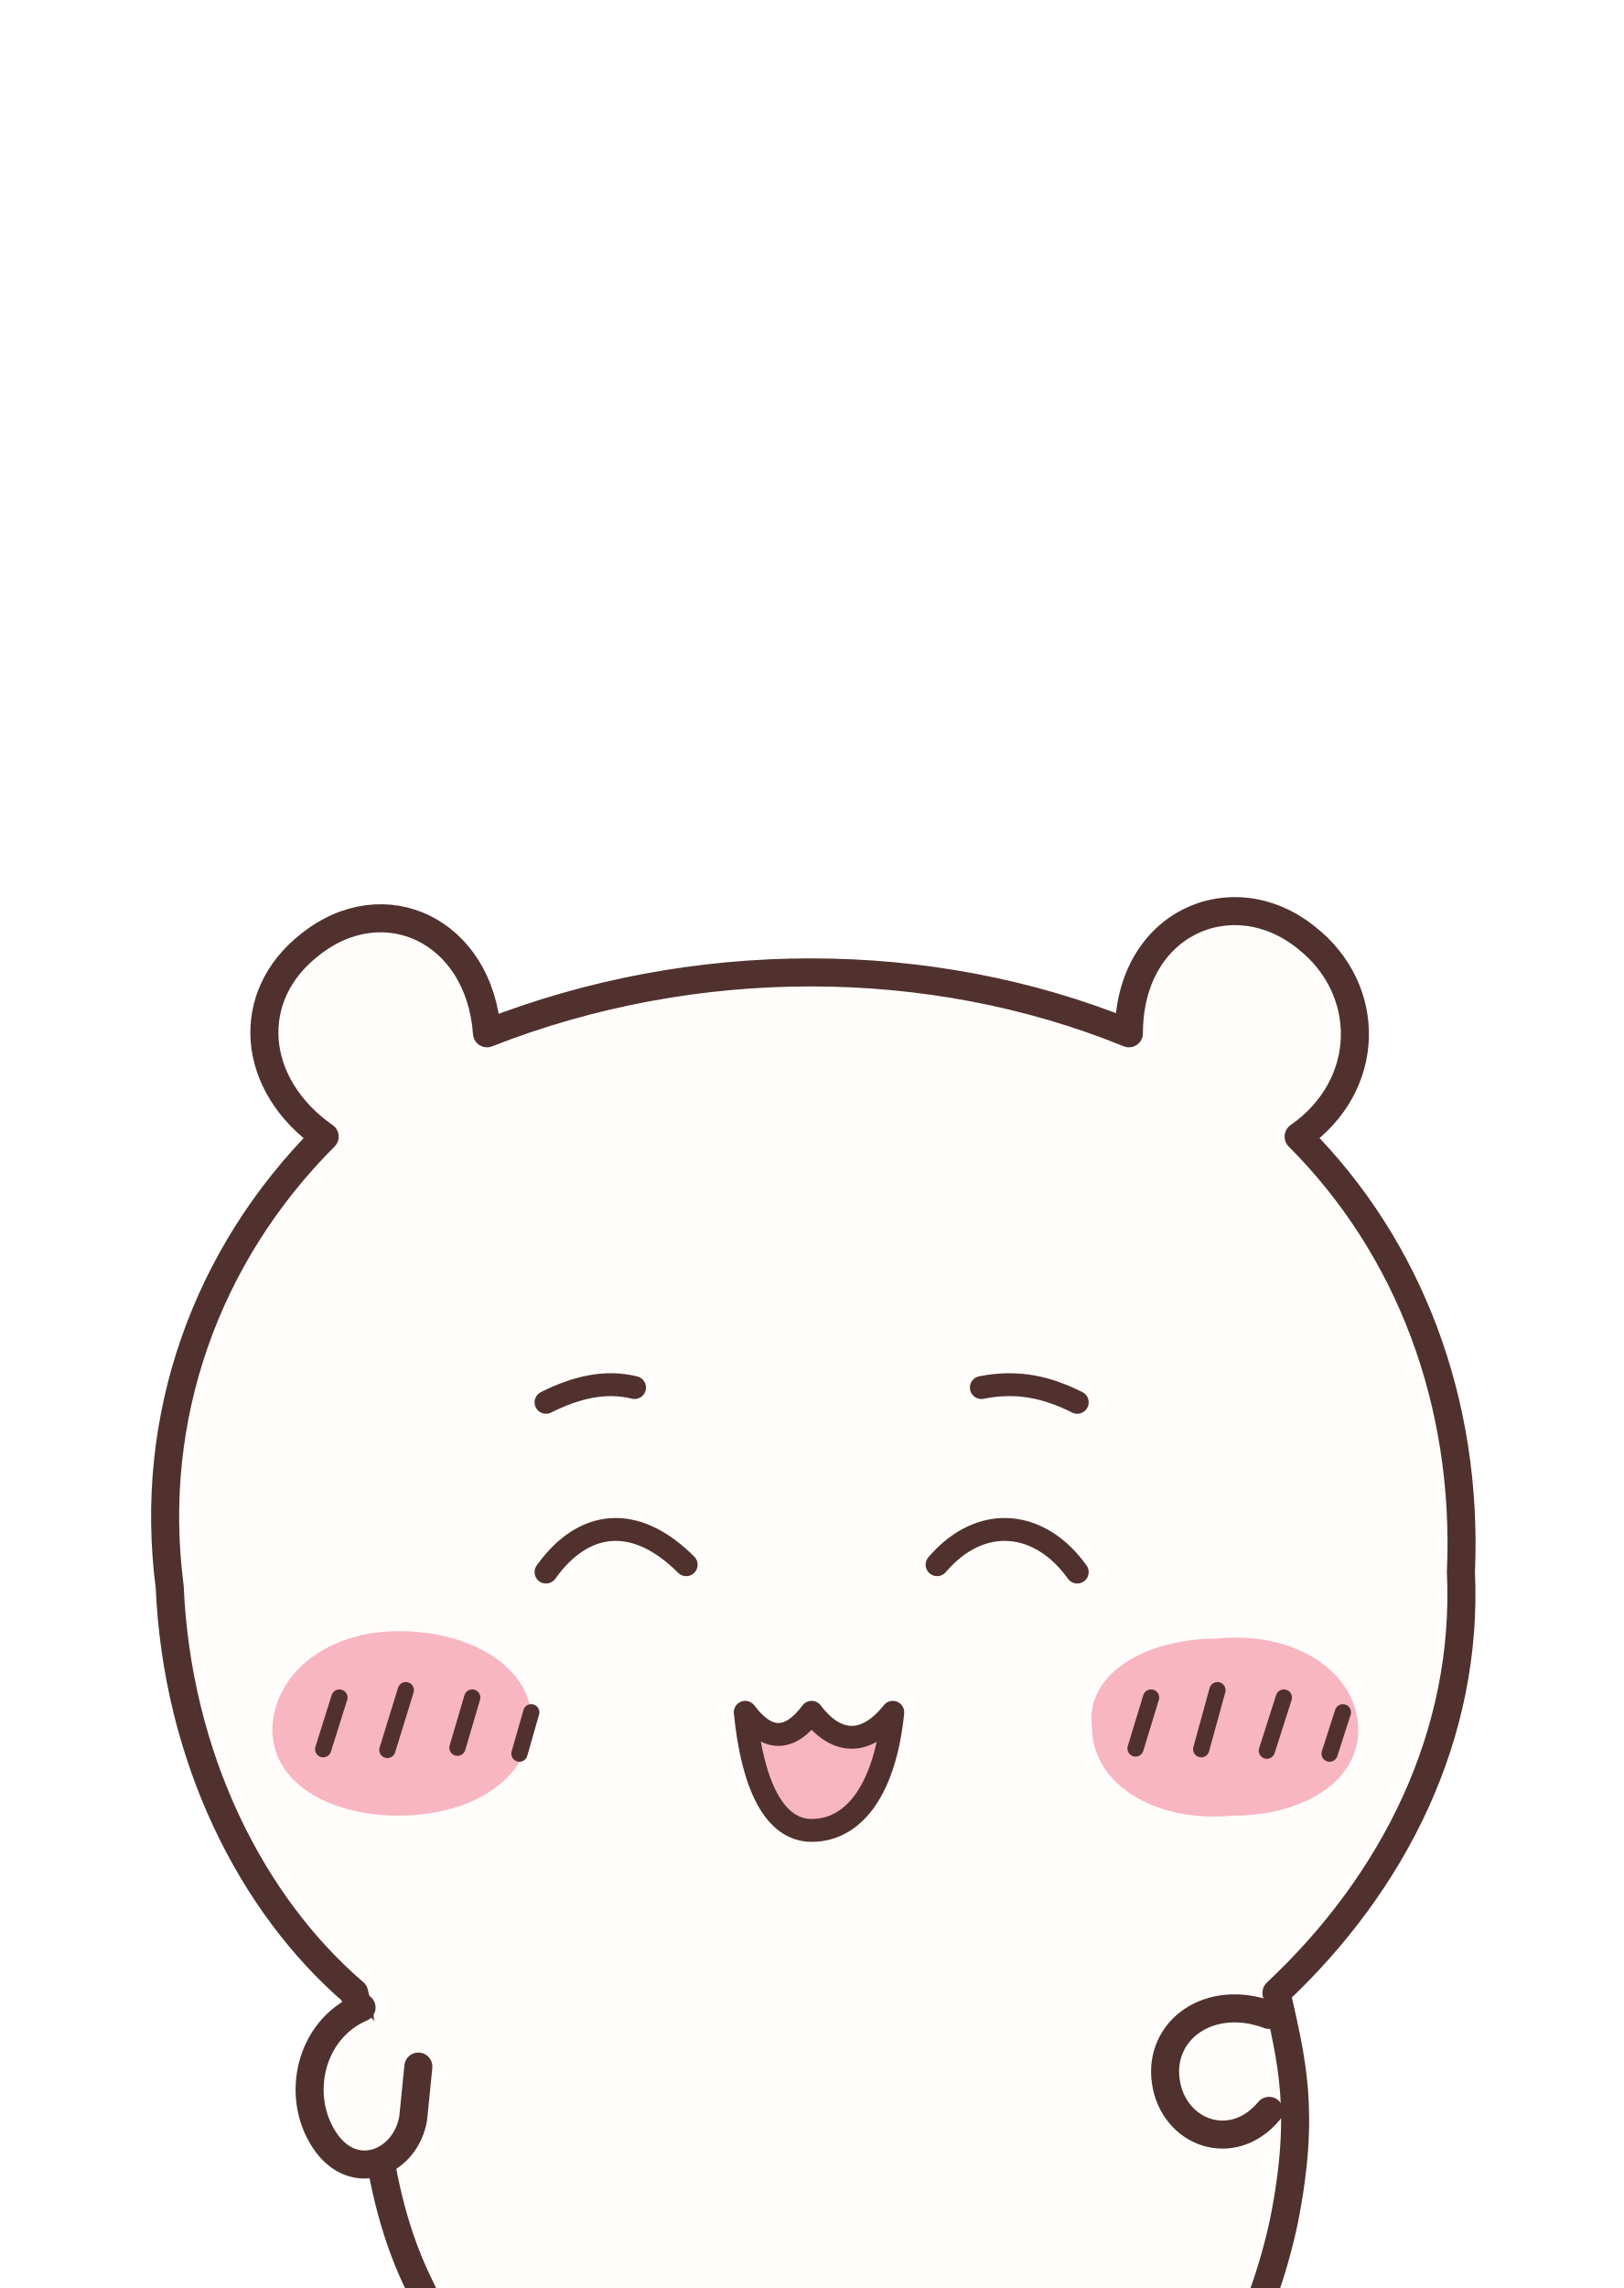
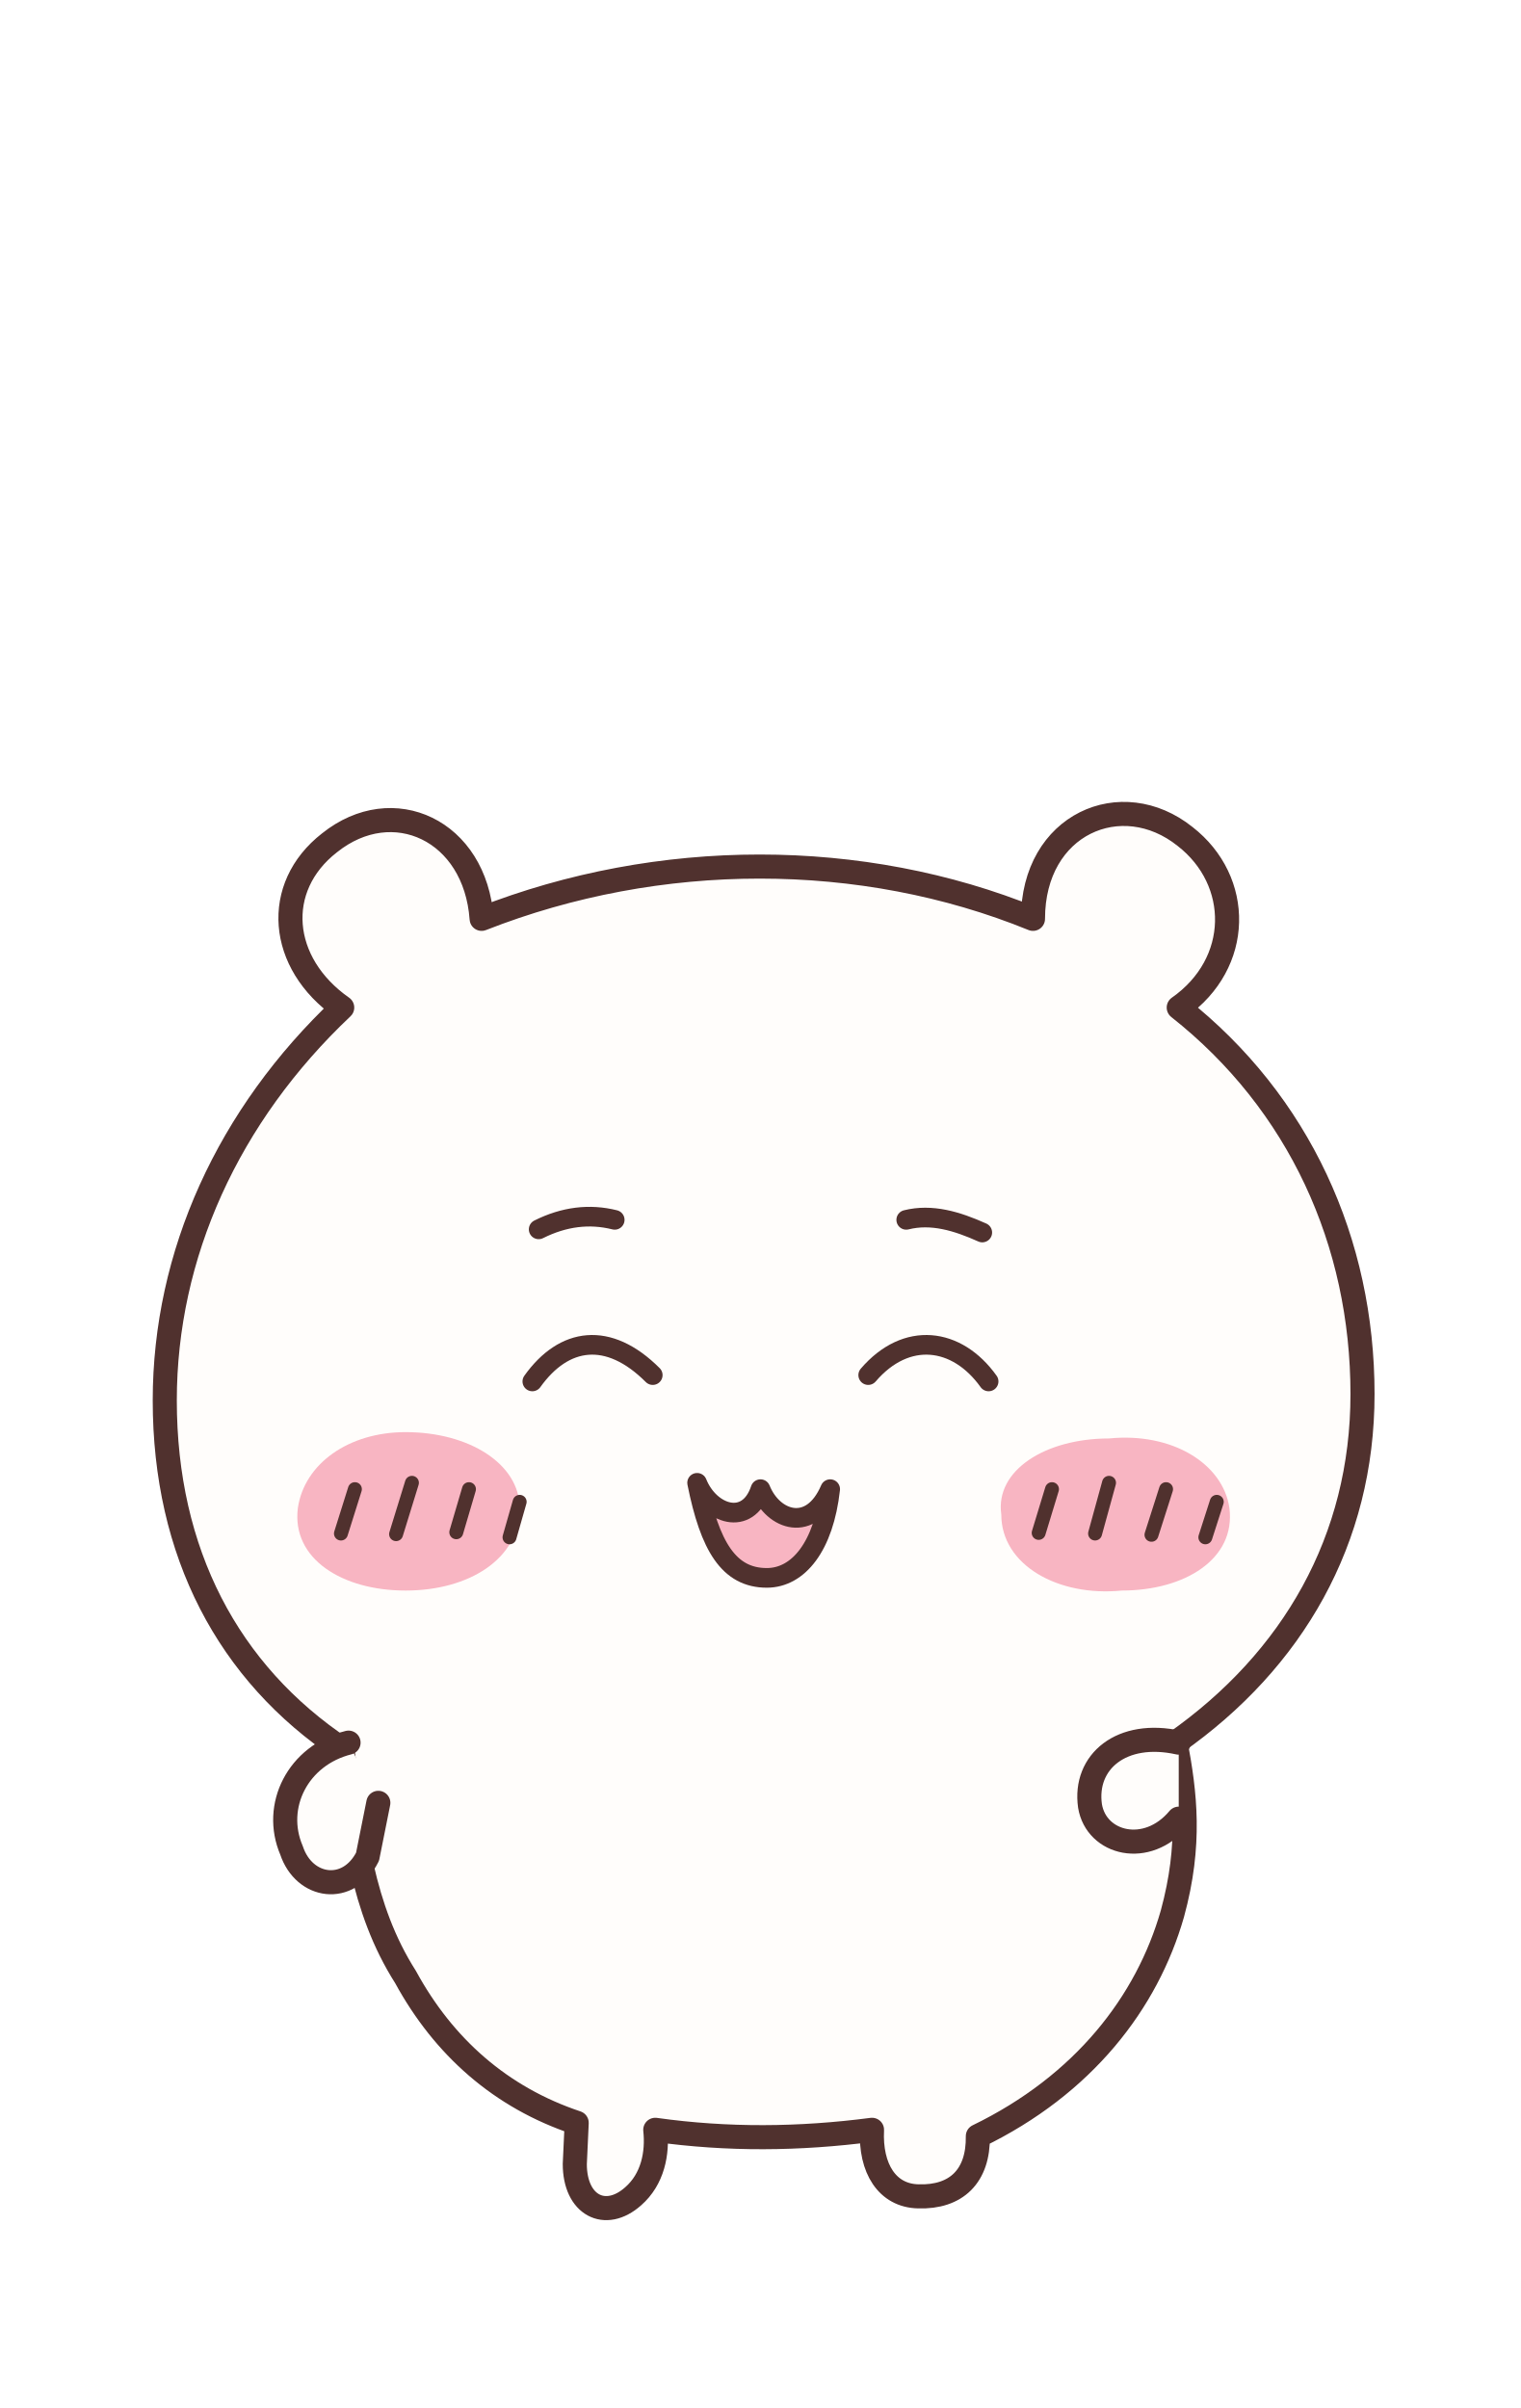
- <svg xmlns="http://www.w3.org/2000/svg" viewBox="-110 -205 220 310" fill="none" role="img" aria-labelledby="title">
+ <svg xmlns="http://www.w3.org/2000/svg" viewBox="-120 -210 240 380" fill="none" role="img" aria-labelledby="title">
  <defs>
    <g id="eyes-smile" stroke="#50312e" stroke-width="3.1" stroke-linecap="round" fill="none">
      <path d="M-36 8c5-7 12-8 19-1M17 7c6-7 14-6 19 1" />
    </g>
    <g id="cheeks" stroke="none" fill="#f8b5c2">
      <path d="M-73 28c1-7 8-12 17-12 10 0 18 5 18 12 0 8-8 13-18 13-10 0-18-5-17-13Z" />
      <path d="M38 29c-1-7 7-12 17-12 10-1 18 4 19 11 1 8-7 13-17 13-10 1-19-4-19-12Z" />
      <g stroke="#50312e" stroke-width="2.2" stroke-linecap="round">
        <path d="M-64 25l-2.2 7M-55 24l-2.5 8.1M-46 25l-2 6.8M-38 27l-1.6 5.6M46 25l-2.1 6.9M55 24l-2.2 8M64 25l-2.3 7.2M72 27l-1.8 5.6" />
      </g>
    </g>
    <g id="chiikawa-body" stroke="#50312e" stroke-width="3.8" stroke-linecap="round" stroke-linejoin="round">
-       <path fill="#fffdfb" d="M-44-65C-45-79-58-85-68-77c-9 7-8 19 2 26C-82-35-90-13-87 10c1 23 11 43 25 55 3 12 2 26 9 40 6 13 15 22 28 26l-.5 8c-.3 7.4 5.4 10.2 10.1 5.8 3.6-3.2 4-7.6 3.5-11.4 12.4 2 24 2 36.5.1-.2 6.3 2.7 11.3 8.1 10.9 6.7-.5 10-4.2 9.6-11.1C54 124 61 110 64 96c3-15 1-22-1-31C79 50 89 30 88 8c1-23-7-44-22-59 10-7 10-20 1-27-10-8-24-2-24 13-27-11-59-11-87 0Z" />
-       <path fill="#fffdfb" d="M-61 67c-7 3-9 12-5 18 4 6 11 3 12-3l.7-7M62 68c-8-3-15 2-14 9 1 7 9 10 14 4" />
+       <path fill="#fffdfb" d="M-44-65C-45-79-58-85-68-77c-9 7-8 19 2 26C-84-34-94-12-94 11c0 24 10 43 28 55 2 13 3 25 10 36 6 11 15 19 27 23l-.3 6.5c0 6.5 4.8 9 9.2 5.1 3.1-2.7 3.9-6.8 3.5-10.5 11.4 1.6 22.7 1.5 34.2 0-.3 6.1 2.4 10.4 7.3 10.5 6 .2 9.5-3.2 9.4-9.5C51 119 61 106 65 92c3-11 2-19 .5-27C84 52 95 33 95 10c0-24-10-46-29-61 10-7 10-20 1-27-10-8-24-2-24 13-27-11-59-11-87 0Z" />
+       <path fill="#fffdfb" d="M-65 65c-8 2-12 10-9 17 2 6 9 7 12 1l1.7-8.5M66 65c-9-2-15 3-14 10 1 6 9 8 14 2" />
    </g>
    <g id="chiikawa-face-smile">
      <use href="#cheeks" />
      <use href="#eyes-smile" />
      <g stroke="#50312e" stroke-width="3.1" stroke-linecap="round" stroke-linejoin="round">
-         <path fill="none" d="M-36-15c4-2 8-3 12-2M23-17c5-1 9 0 13 2" />
-         <path fill="#f8b5c2" d="M-9 27c3 4 6 4 9 0 3 4 7 5 11 0-1 10-5 16-11 16-5 0-8-6-9-16Z" />
+         <path fill="none" d="M-35-16c4-2 8-2.5 12-1.5M23-17.5c4-1 8 .2 12 2" />
+         <path fill="#f8b5c2" d="M-10 24c2 5 8 7 10 1 2 5 8 7 11 0-1 9-5 14-10 14-6 0-9-5-11-15Z" />
      </g>
    </g>
    <g id="chiikawa-smile">
      <use href="#chiikawa-body" />
      <use href="#chiikawa-face-smile" />
    </g>
  </defs>
  <use href="#chiikawa-smile" />
</svg>
